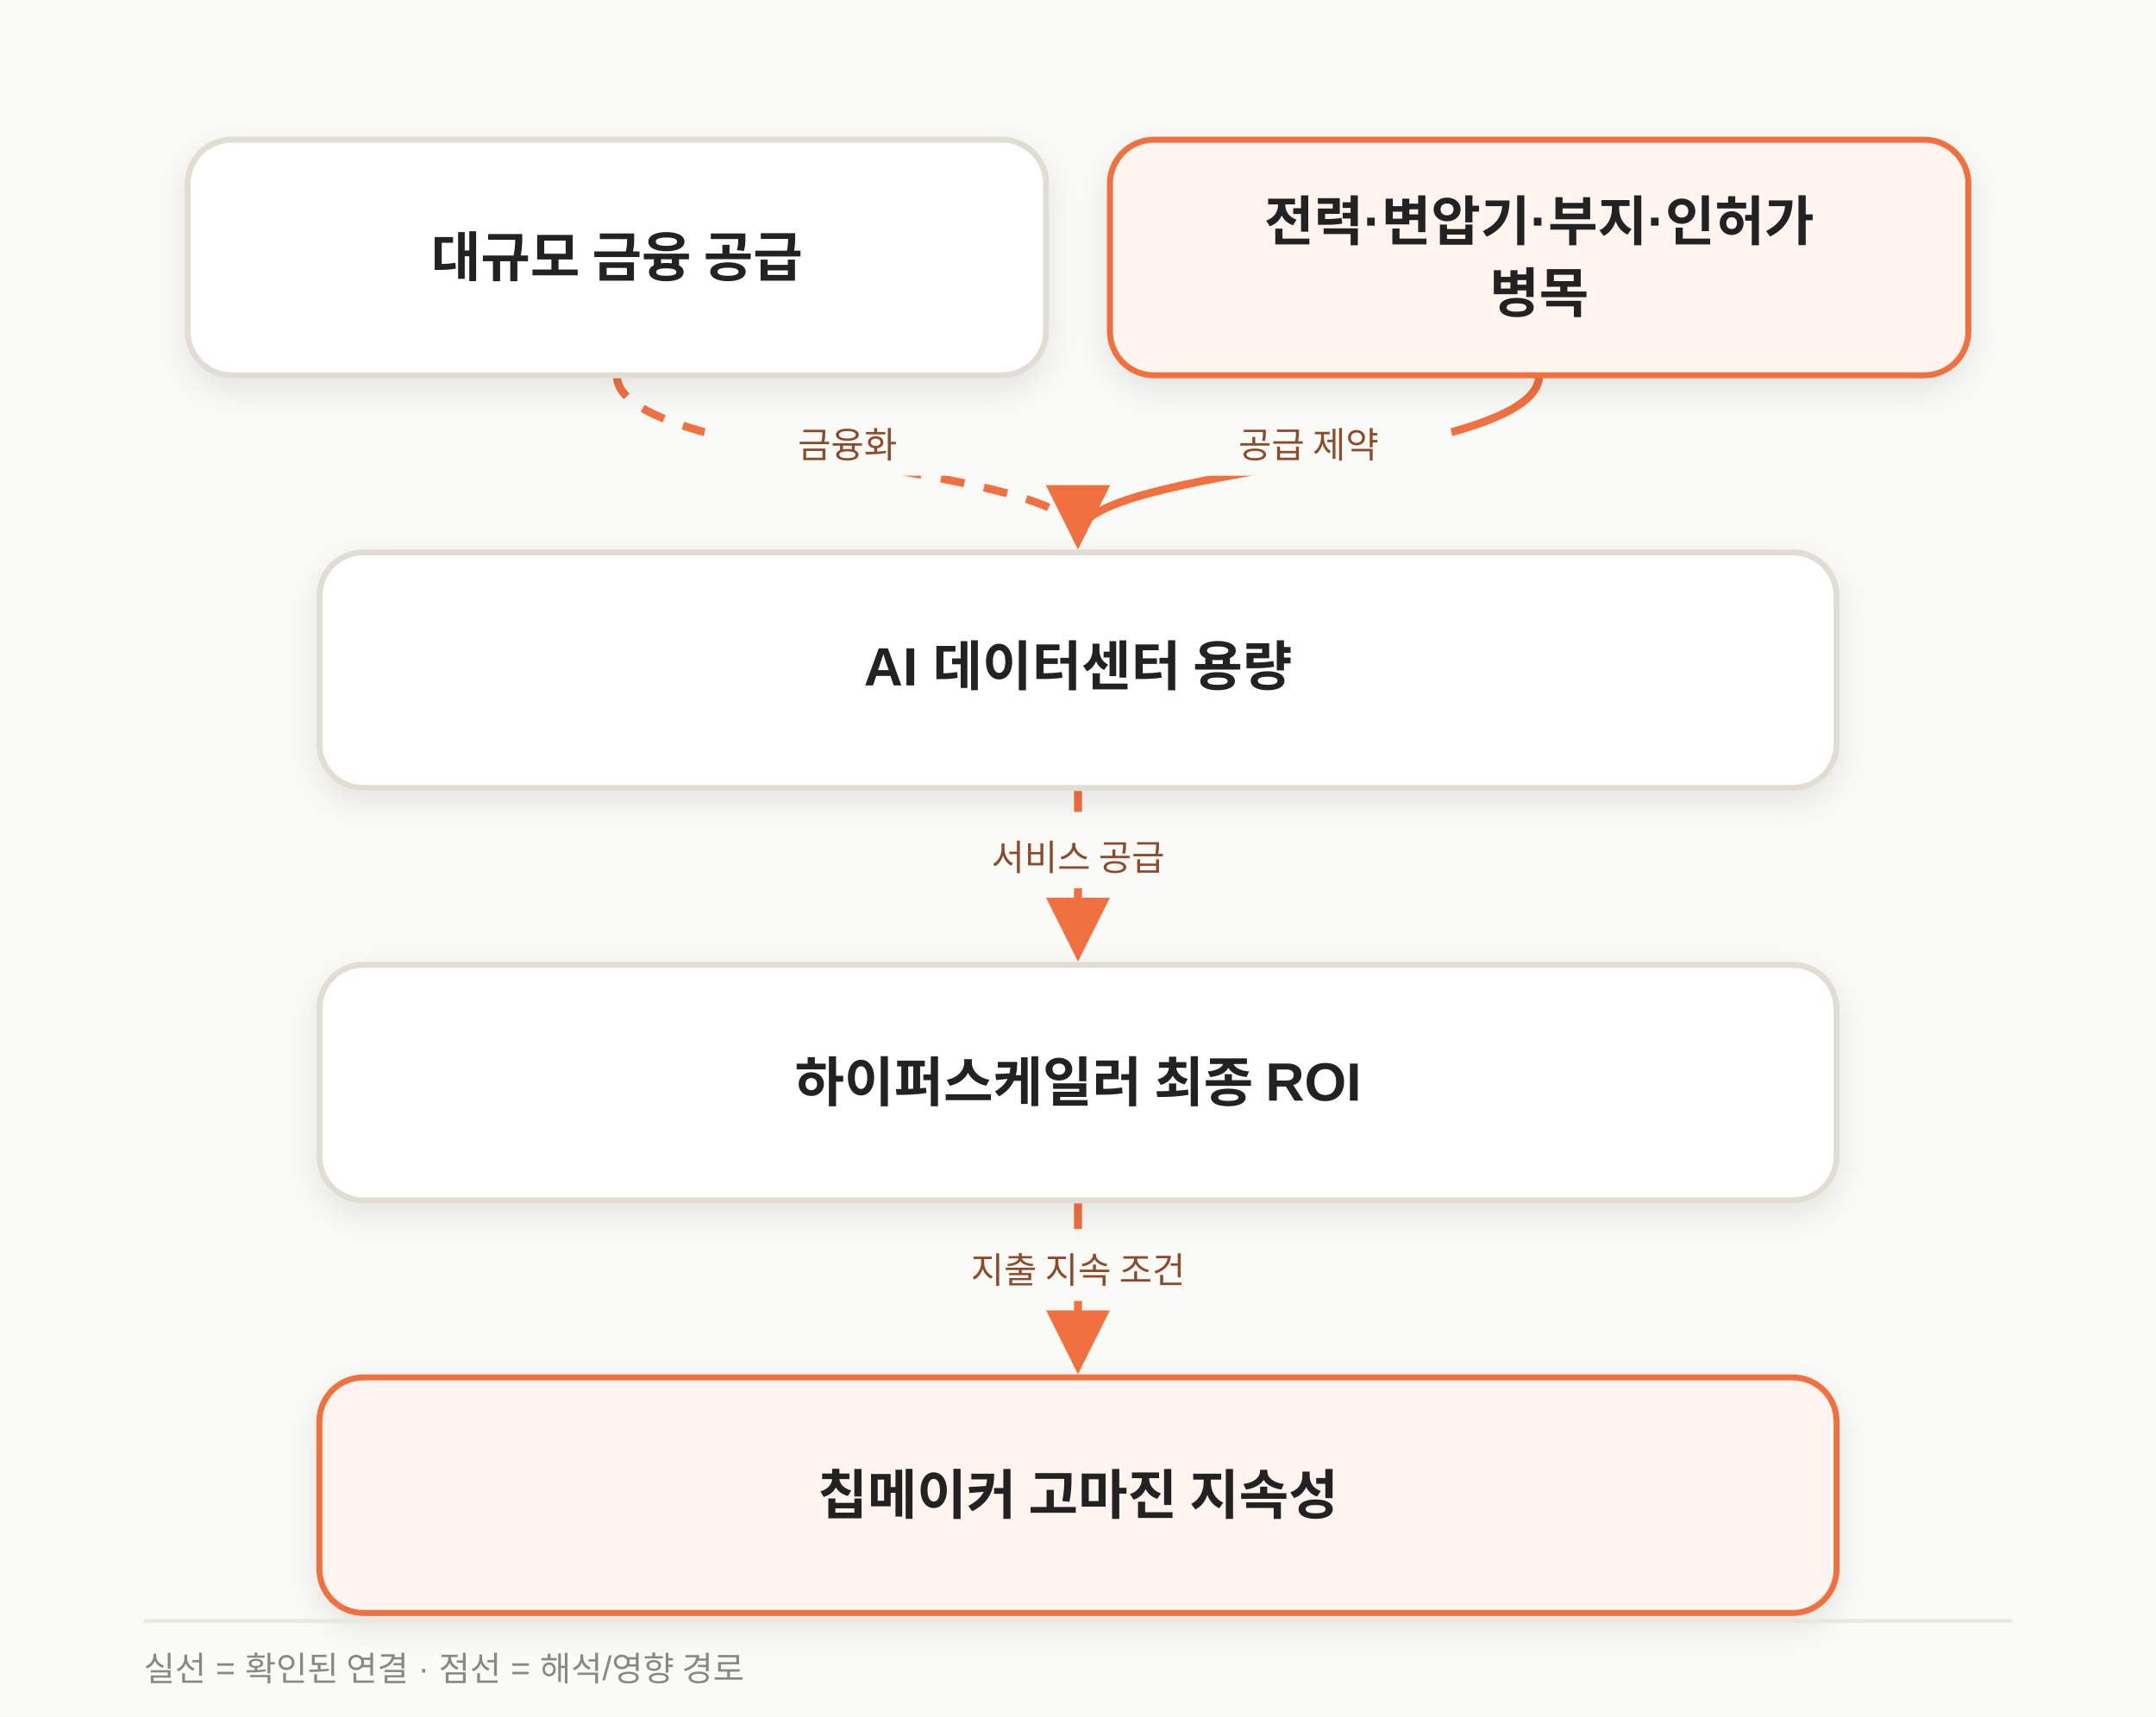
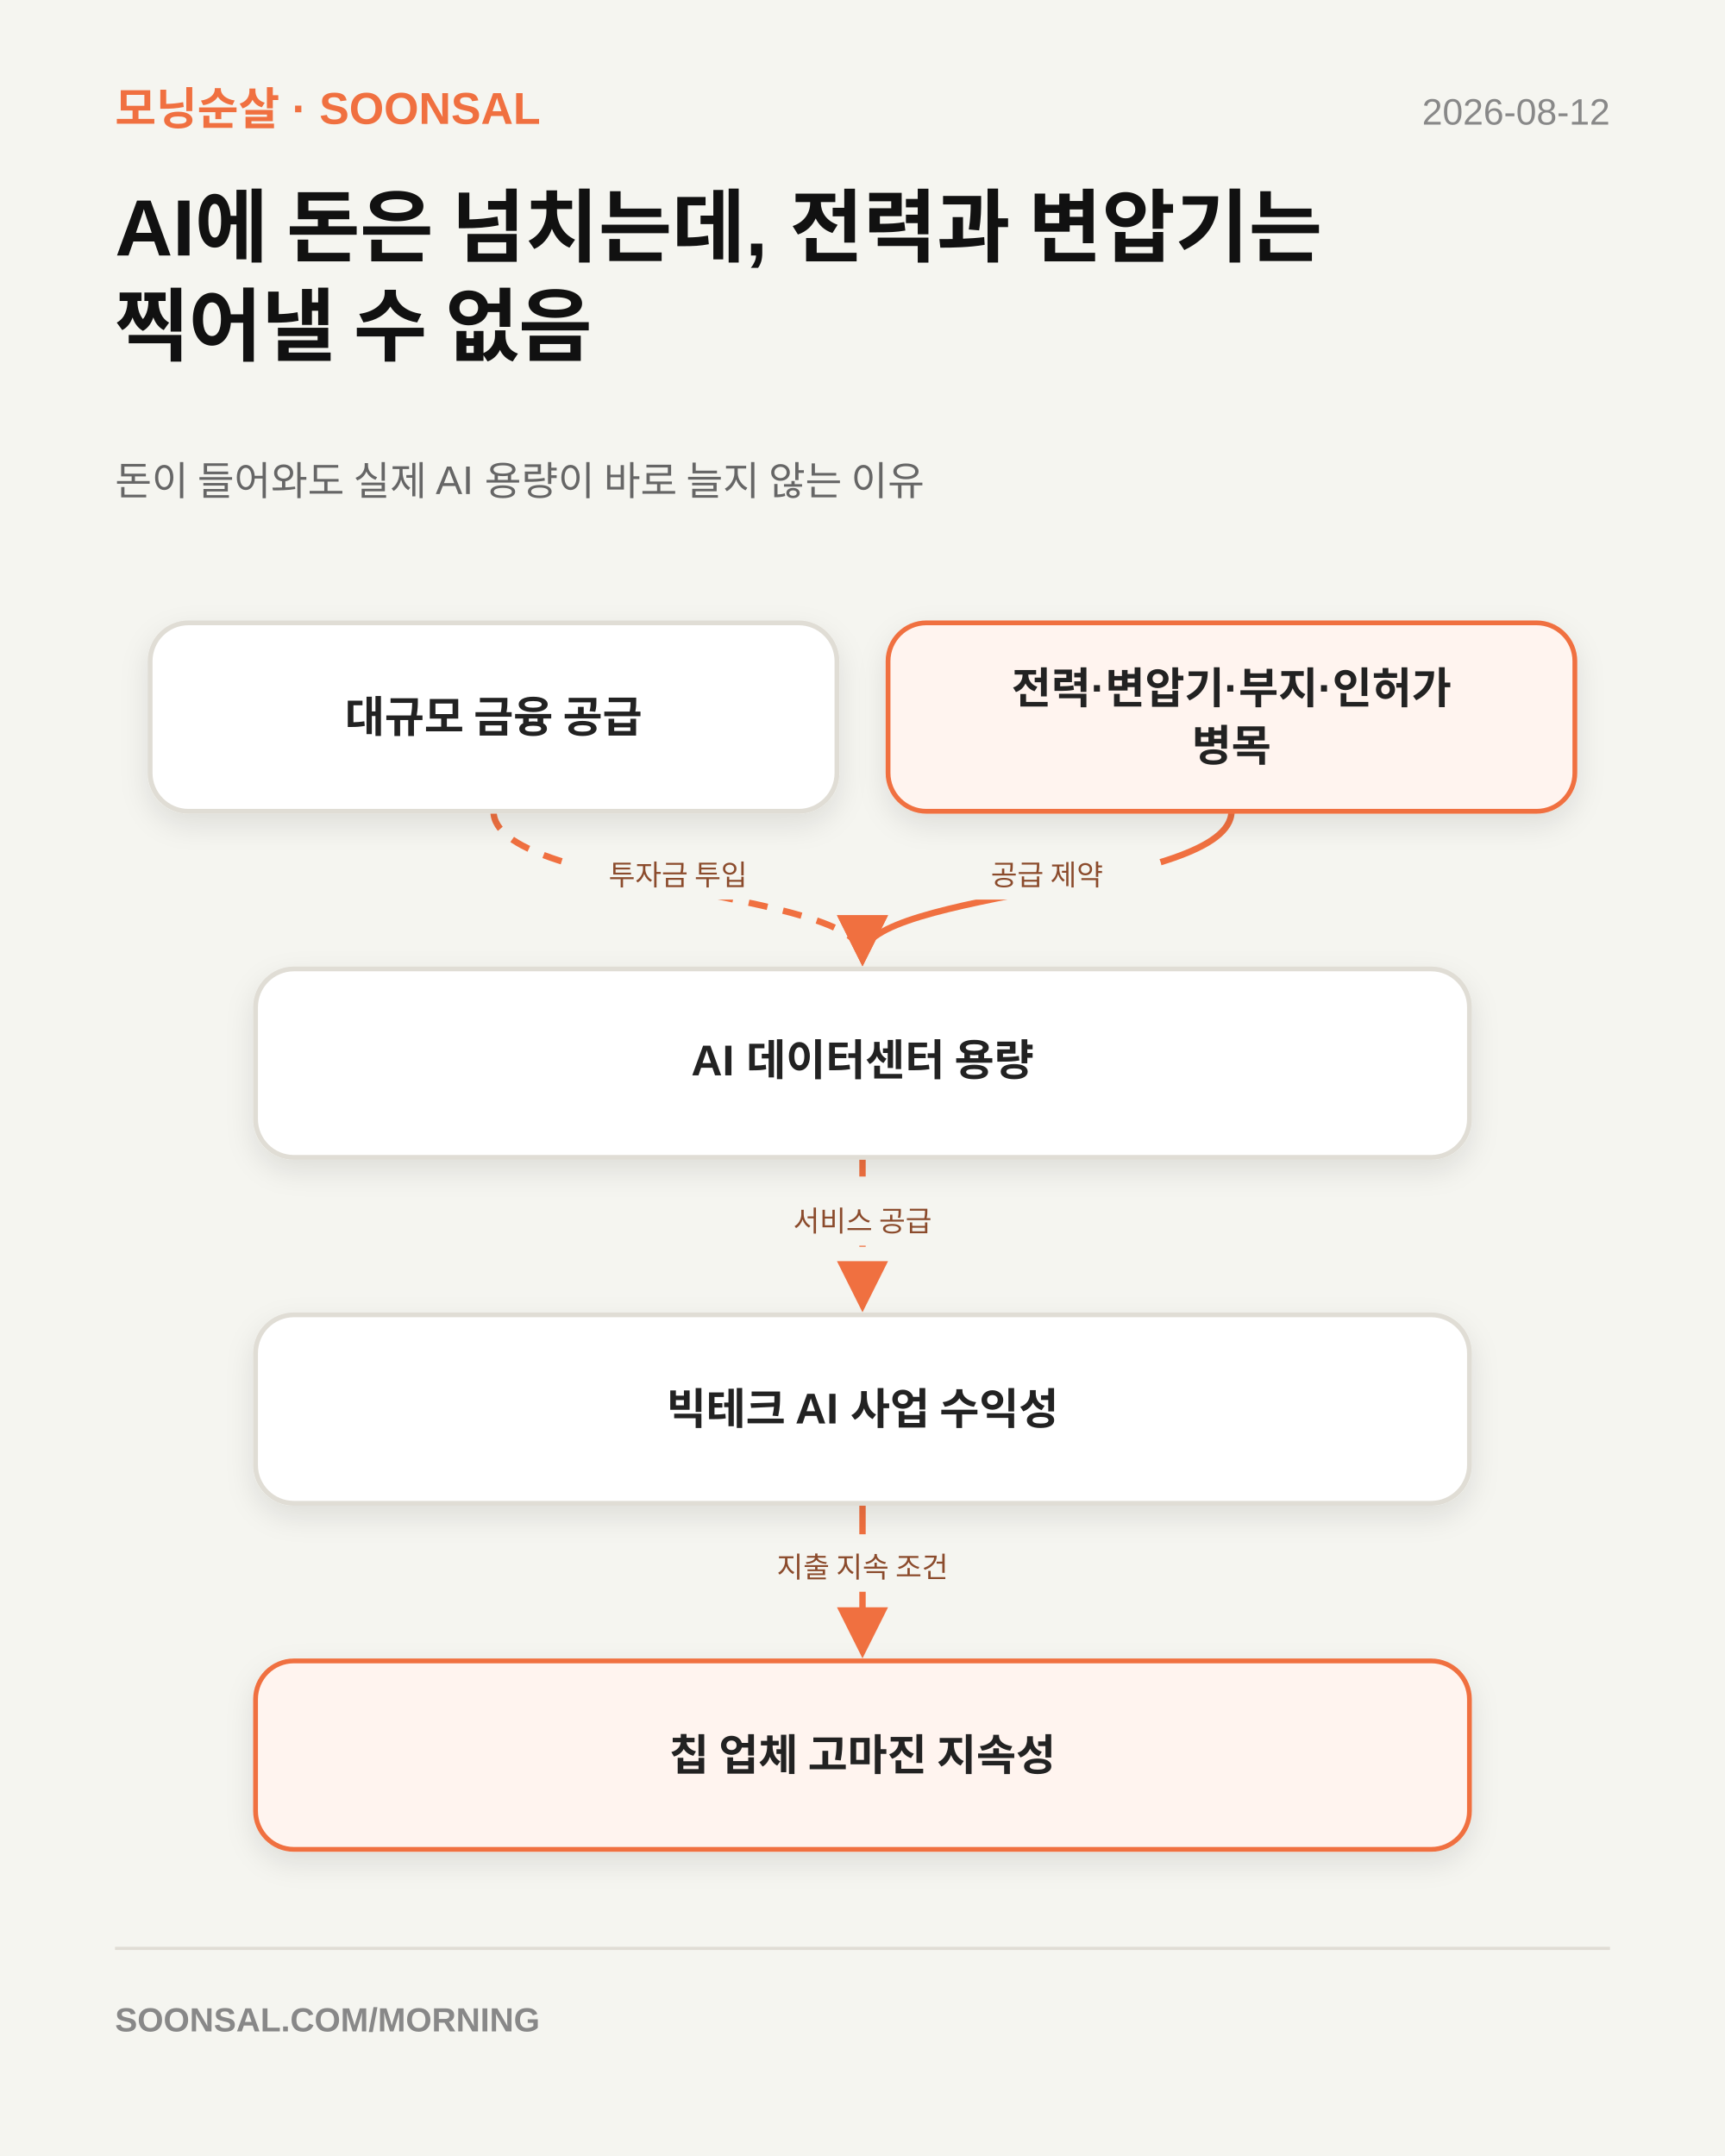
- <svg xmlns="http://www.w3.org/2000/svg" width="1080" height="860" viewBox="0 0 1080 860">
+ <svg xmlns="http://www.w3.org/2000/svg" width="1080" height="1350" viewBox="0 0 1080 1350">
  <defs>
    <filter id="shadow" x="-20%" y="-20%" width="140%" height="160%">
-       <feDropShadow dx="0" dy="6" stdDeviation="8" flood-color="#111111" flood-opacity=".09" />
+       <feDropShadow dx="0" dy="7" stdDeviation="9" flood-color="#111111" flood-opacity=".10" />
    </filter>
    <marker id="arrow" viewBox="0 0 10 10" refX="8" refY="5" markerWidth="8" markerHeight="8" orient="auto-start-reverse">
      <path d="M 0 0 L 10 5 L 0 10 z" fill="#F07040" />
    </marker>
  </defs>
-   <rect width="1080" height="860" fill="#FAFAF7" />
-   <path d="M 309.0 188.0 C 309.0 232.3, 540.0 232.3, 540.0 268.7" fill="none" stroke="#F07040" stroke-width="4" stroke-dasharray="12 10" marker-end="url(#arrow)" />
-   <rect x="352.5" y="202.3" width="144" height="36" rx="18" fill="#FAFAF7" />
-   <text x="424.5" y="229.3" text-anchor="middle" font-family="Apple SD Gothic Neo,Malgun Gothic,Arial,sans-serif" font-size="18" fill="#8B4B2C">금융화</text>
-   <path d="M 771.0 188.0 C 771.0 232.3, 540.0 232.3, 540.0 268.7" fill="none" stroke="#F07040" stroke-width="4" marker-end="url(#arrow)" />
-   <rect x="583.5" y="202.3" width="144" height="36" rx="18" fill="#FAFAF7" />
-   <text x="655.5" y="229.3" text-anchor="middle" font-family="Apple SD Gothic Neo,Malgun Gothic,Arial,sans-serif" font-size="18" fill="#8B4B2C">공급 제약</text>
-   <path d="M 540.0 394.7 C 540.0 439.0, 540.0 439.0, 540.0 475.3" fill="none" stroke="#F07040" stroke-width="4" stroke-dasharray="12 10" marker-end="url(#arrow)" />
-   <rect x="468.0" y="409.0" width="144" height="36" rx="18" fill="#FAFAF7" />
-   <text x="540.0" y="436.0" text-anchor="middle" font-family="Apple SD Gothic Neo,Malgun Gothic,Arial,sans-serif" font-size="18" fill="#8B4B2C">서비스 공급</text>
-   <path d="M 540.0 601.3 C 540.0 645.7, 540.0 645.7, 540.0 682.0" fill="none" stroke="#F07040" stroke-width="4" marker-end="url(#arrow)" />
-   <rect x="468.0" y="615.7" width="144" height="36" rx="18" fill="#FAFAF7" />
-   <text x="540.0" y="642.7" text-anchor="middle" font-family="Apple SD Gothic Neo,Malgun Gothic,Arial,sans-serif" font-size="18" fill="#8B4B2C">지출 지속 조건</text>
-   <rect x="94.0" y="70.0" width="430.0" height="118" rx="22" fill="#FFFFFF" stroke="#E0DDD5" stroke-width="3" filter="url(#shadow)" />
-   <text x="309.0" y="129.0" text-anchor="middle" dominant-baseline="middle" font-family="Apple SD Gothic Neo,Malgun Gothic,Arial,sans-serif" font-size="27" font-weight="700" fill="#222222">대규모 금융 공급</text>
-   <rect x="556.0" y="70.0" width="430.0" height="118" rx="22" fill="#FFF4EF" stroke="#F07040" stroke-width="3" filter="url(#shadow)" />
-   <text x="771.0" y="111.0" text-anchor="middle" dominant-baseline="middle" font-family="Apple SD Gothic Neo,Malgun Gothic,Arial,sans-serif" font-size="27" font-weight="700" fill="#222222">전력·변압기·부지·인허가</text>
-   <text x="771.0" y="147.0" text-anchor="middle" dominant-baseline="middle" font-family="Apple SD Gothic Neo,Malgun Gothic,Arial,sans-serif" font-size="27" font-weight="700" fill="#222222">병목</text>
-   <rect x="160.0" y="276.7" width="760.0" height="118" rx="22" fill="#FFFFFF" stroke="#E0DDD5" stroke-width="3" filter="url(#shadow)" />
-   <text x="540.0" y="335.7" text-anchor="middle" dominant-baseline="middle" font-family="Apple SD Gothic Neo,Malgun Gothic,Arial,sans-serif" font-size="27" font-weight="700" fill="#222222">AI 데이터센터 용량</text>
-   <rect x="160.0" y="483.3" width="760.0" height="118" rx="22" fill="#FFFFFF" stroke="#E0DDD5" stroke-width="3" filter="url(#shadow)" />
-   <text x="540.0" y="542.3" text-anchor="middle" dominant-baseline="middle" font-family="Apple SD Gothic Neo,Malgun Gothic,Arial,sans-serif" font-size="27" font-weight="700" fill="#222222">하이퍼스케일러 최종 ROI</text>
-   <rect x="160.0" y="690.0" width="760.0" height="118" rx="22" fill="#FFF4EF" stroke="#F07040" stroke-width="3" filter="url(#shadow)" />
-   <text x="540.0" y="749.0" text-anchor="middle" dominant-baseline="middle" font-family="Apple SD Gothic Neo,Malgun Gothic,Arial,sans-serif" font-size="27" font-weight="700" fill="#222222">칩메이커 고마진 지속성</text>
-   <line x1="72" y1="812" x2="1008" y2="812" stroke="#E8E8E0" stroke-width="2" />
-   <text x="72" y="842" font-family="Apple SD Gothic Neo,Malgun Gothic,Arial,sans-serif" font-size="17" fill="#888888">실선 = 확인된 연결 · 점선 = 해석/영향 경로</text>
+   <rect width="1080" height="1350" fill="#F5F5F0" />
+   <text x="72" y="78" font-family="Apple SD Gothic Neo,Malgun Gothic,Arial,sans-serif" font-size="28" font-weight="800" fill="#F07040">모닝순살 · SOONSAL</text>
+   <text x="1008" y="78" text-anchor="end" font-family="Apple SD Gothic Neo,Malgun Gothic,Arial,sans-serif" font-size="23" fill="#888888">2026-08-12</text>
+   <text x="72" y="160" font-family="Apple SD Gothic Neo,Malgun Gothic,Arial,sans-serif" font-size="50" font-weight="800" fill="#111111">AI에 돈은 넘치는데, 전력과 변압기는</text>
+   <text x="72" y="222" font-family="Apple SD Gothic Neo,Malgun Gothic,Arial,sans-serif" font-size="50" font-weight="800" fill="#111111">찍어낼 수 없음</text>
+   <text x="72" y="310" font-family="Apple SD Gothic Neo,Malgun Gothic,Arial,sans-serif" font-size="25" fill="#666666">돈이 들어와도 실제 AI 용량이 바로 늘지 않는 이유</text>
+   <path d="M 309.0 508.0 C 309.0 557.3, 540.0 557.3, 540.0 598.7" fill="none" stroke="#F07040" stroke-width="4" stroke-dasharray="12 10" marker-end="url(#arrow)" />
+   <rect x="352.5" y="527.3" width="144" height="36" rx="18" fill="#F5F5F0" />
+   <text x="424.5" y="554.3" text-anchor="middle" font-family="Apple SD Gothic Neo,Malgun Gothic,Arial,sans-serif" font-size="18" fill="#8B4B2C">투자금 투입</text>
+   <path d="M 771.0 508.0 C 771.0 557.3, 540.0 557.3, 540.0 598.7" fill="none" stroke="#F07040" stroke-width="4" marker-end="url(#arrow)" />
+   <rect x="583.5" y="527.3" width="144" height="36" rx="18" fill="#F5F5F0" />
+   <text x="655.5" y="554.3" text-anchor="middle" font-family="Apple SD Gothic Neo,Malgun Gothic,Arial,sans-serif" font-size="18" fill="#8B4B2C">공급 제약</text>
+   <path d="M 540.0 724.7 C 540.0 774.0, 540.0 774.0, 540.0 815.3" fill="none" stroke="#F07040" stroke-width="4" stroke-dasharray="12 10" marker-end="url(#arrow)" />
+   <rect x="468.0" y="744.0" width="144" height="36" rx="18" fill="#F5F5F0" />
+   <text x="540.0" y="771.0" text-anchor="middle" font-family="Apple SD Gothic Neo,Malgun Gothic,Arial,sans-serif" font-size="18" fill="#8B4B2C">서비스 공급</text>
+   <path d="M 540.0 941.3 C 540.0 990.7, 540.0 990.7, 540.0 1032.0" fill="none" stroke="#F07040" stroke-width="4" marker-end="url(#arrow)" />
+   <rect x="468.0" y="960.7" width="144" height="36" rx="18" fill="#F5F5F0" />
+   <text x="540.0" y="987.7" text-anchor="middle" font-family="Apple SD Gothic Neo,Malgun Gothic,Arial,sans-serif" font-size="18" fill="#8B4B2C">지출 지속 조건</text>
+   <rect x="94.0" y="390.0" width="430.0" height="118" rx="24" fill="#FFFFFF" stroke="#E0DDD5" stroke-width="3" filter="url(#shadow)" />
+   <text x="309.0" y="449.0" text-anchor="middle" dominant-baseline="middle" font-family="Apple SD Gothic Neo,Malgun Gothic,Arial,sans-serif" font-size="27" font-weight="700" fill="#222222">대규모 금융 공급</text>
+   <rect x="556.0" y="390.0" width="430.0" height="118" rx="24" fill="#FFF4EF" stroke="#F07040" stroke-width="3" filter="url(#shadow)" />
+   <text x="771.0" y="431.0" text-anchor="middle" dominant-baseline="middle" font-family="Apple SD Gothic Neo,Malgun Gothic,Arial,sans-serif" font-size="27" font-weight="700" fill="#222222">전력·변압기·부지·인허가</text>
+   <text x="771.0" y="467.0" text-anchor="middle" dominant-baseline="middle" font-family="Apple SD Gothic Neo,Malgun Gothic,Arial,sans-serif" font-size="27" font-weight="700" fill="#222222">병목</text>
+   <rect x="160.0" y="606.7" width="760.0" height="118" rx="24" fill="#FFFFFF" stroke="#E0DDD5" stroke-width="3" filter="url(#shadow)" />
+   <text x="540.0" y="665.7" text-anchor="middle" dominant-baseline="middle" font-family="Apple SD Gothic Neo,Malgun Gothic,Arial,sans-serif" font-size="27" font-weight="700" fill="#222222">AI 데이터센터 용량</text>
+   <rect x="160.0" y="823.3" width="760.0" height="118" rx="24" fill="#FFFFFF" stroke="#E0DDD5" stroke-width="3" filter="url(#shadow)" />
+   <text x="540.0" y="882.3" text-anchor="middle" dominant-baseline="middle" font-family="Apple SD Gothic Neo,Malgun Gothic,Arial,sans-serif" font-size="27" font-weight="700" fill="#222222">빅테크 AI 사업 수익성</text>
+   <rect x="160.0" y="1040.0" width="760.0" height="118" rx="24" fill="#FFF4EF" stroke="#F07040" stroke-width="3" filter="url(#shadow)" />
+   <text x="540.0" y="1099.0" text-anchor="middle" dominant-baseline="middle" font-family="Apple SD Gothic Neo,Malgun Gothic,Arial,sans-serif" font-size="27" font-weight="700" fill="#222222">칩 업체 고마진 지속성</text>
+   <line x1="72" y1="1220" x2="1008" y2="1220" stroke="#E0DDD5" stroke-width="2" />
+   <text x="72" y="1272" font-family="Apple SD Gothic Neo,Malgun Gothic,Arial,sans-serif" font-size="21" font-weight="700" fill="#888888">SOONSAL.COM/MORNING</text>
</svg>
